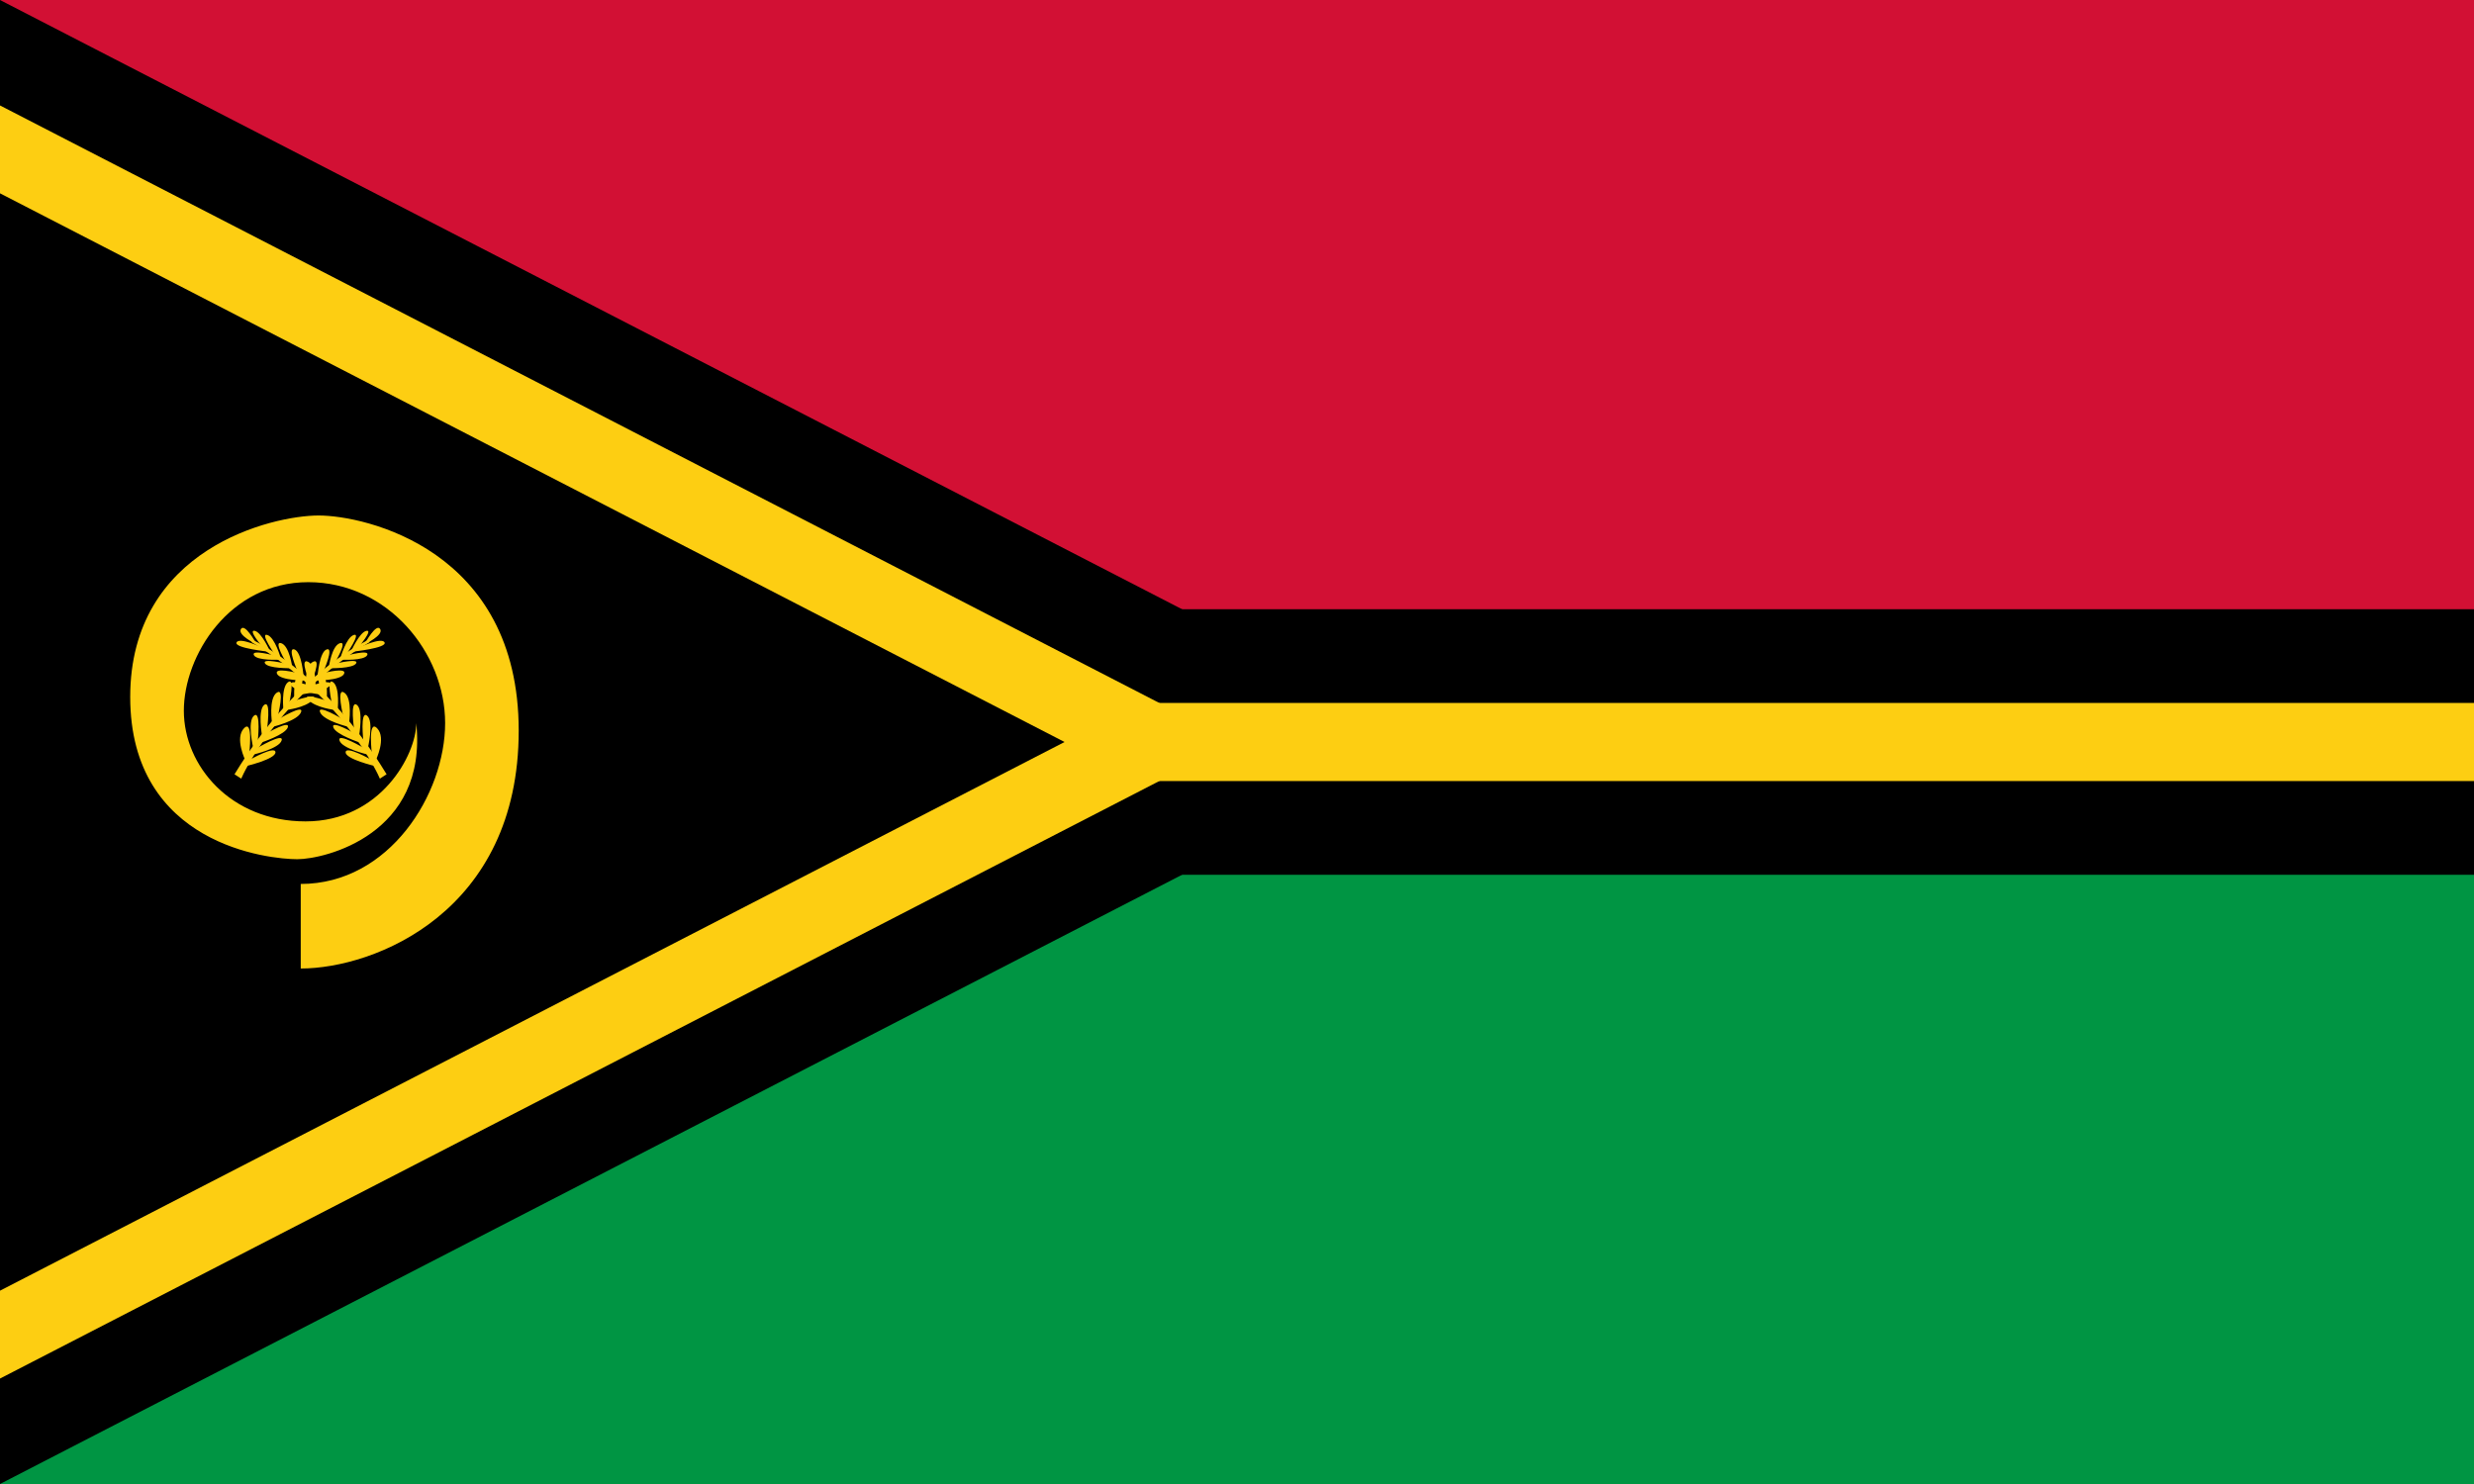
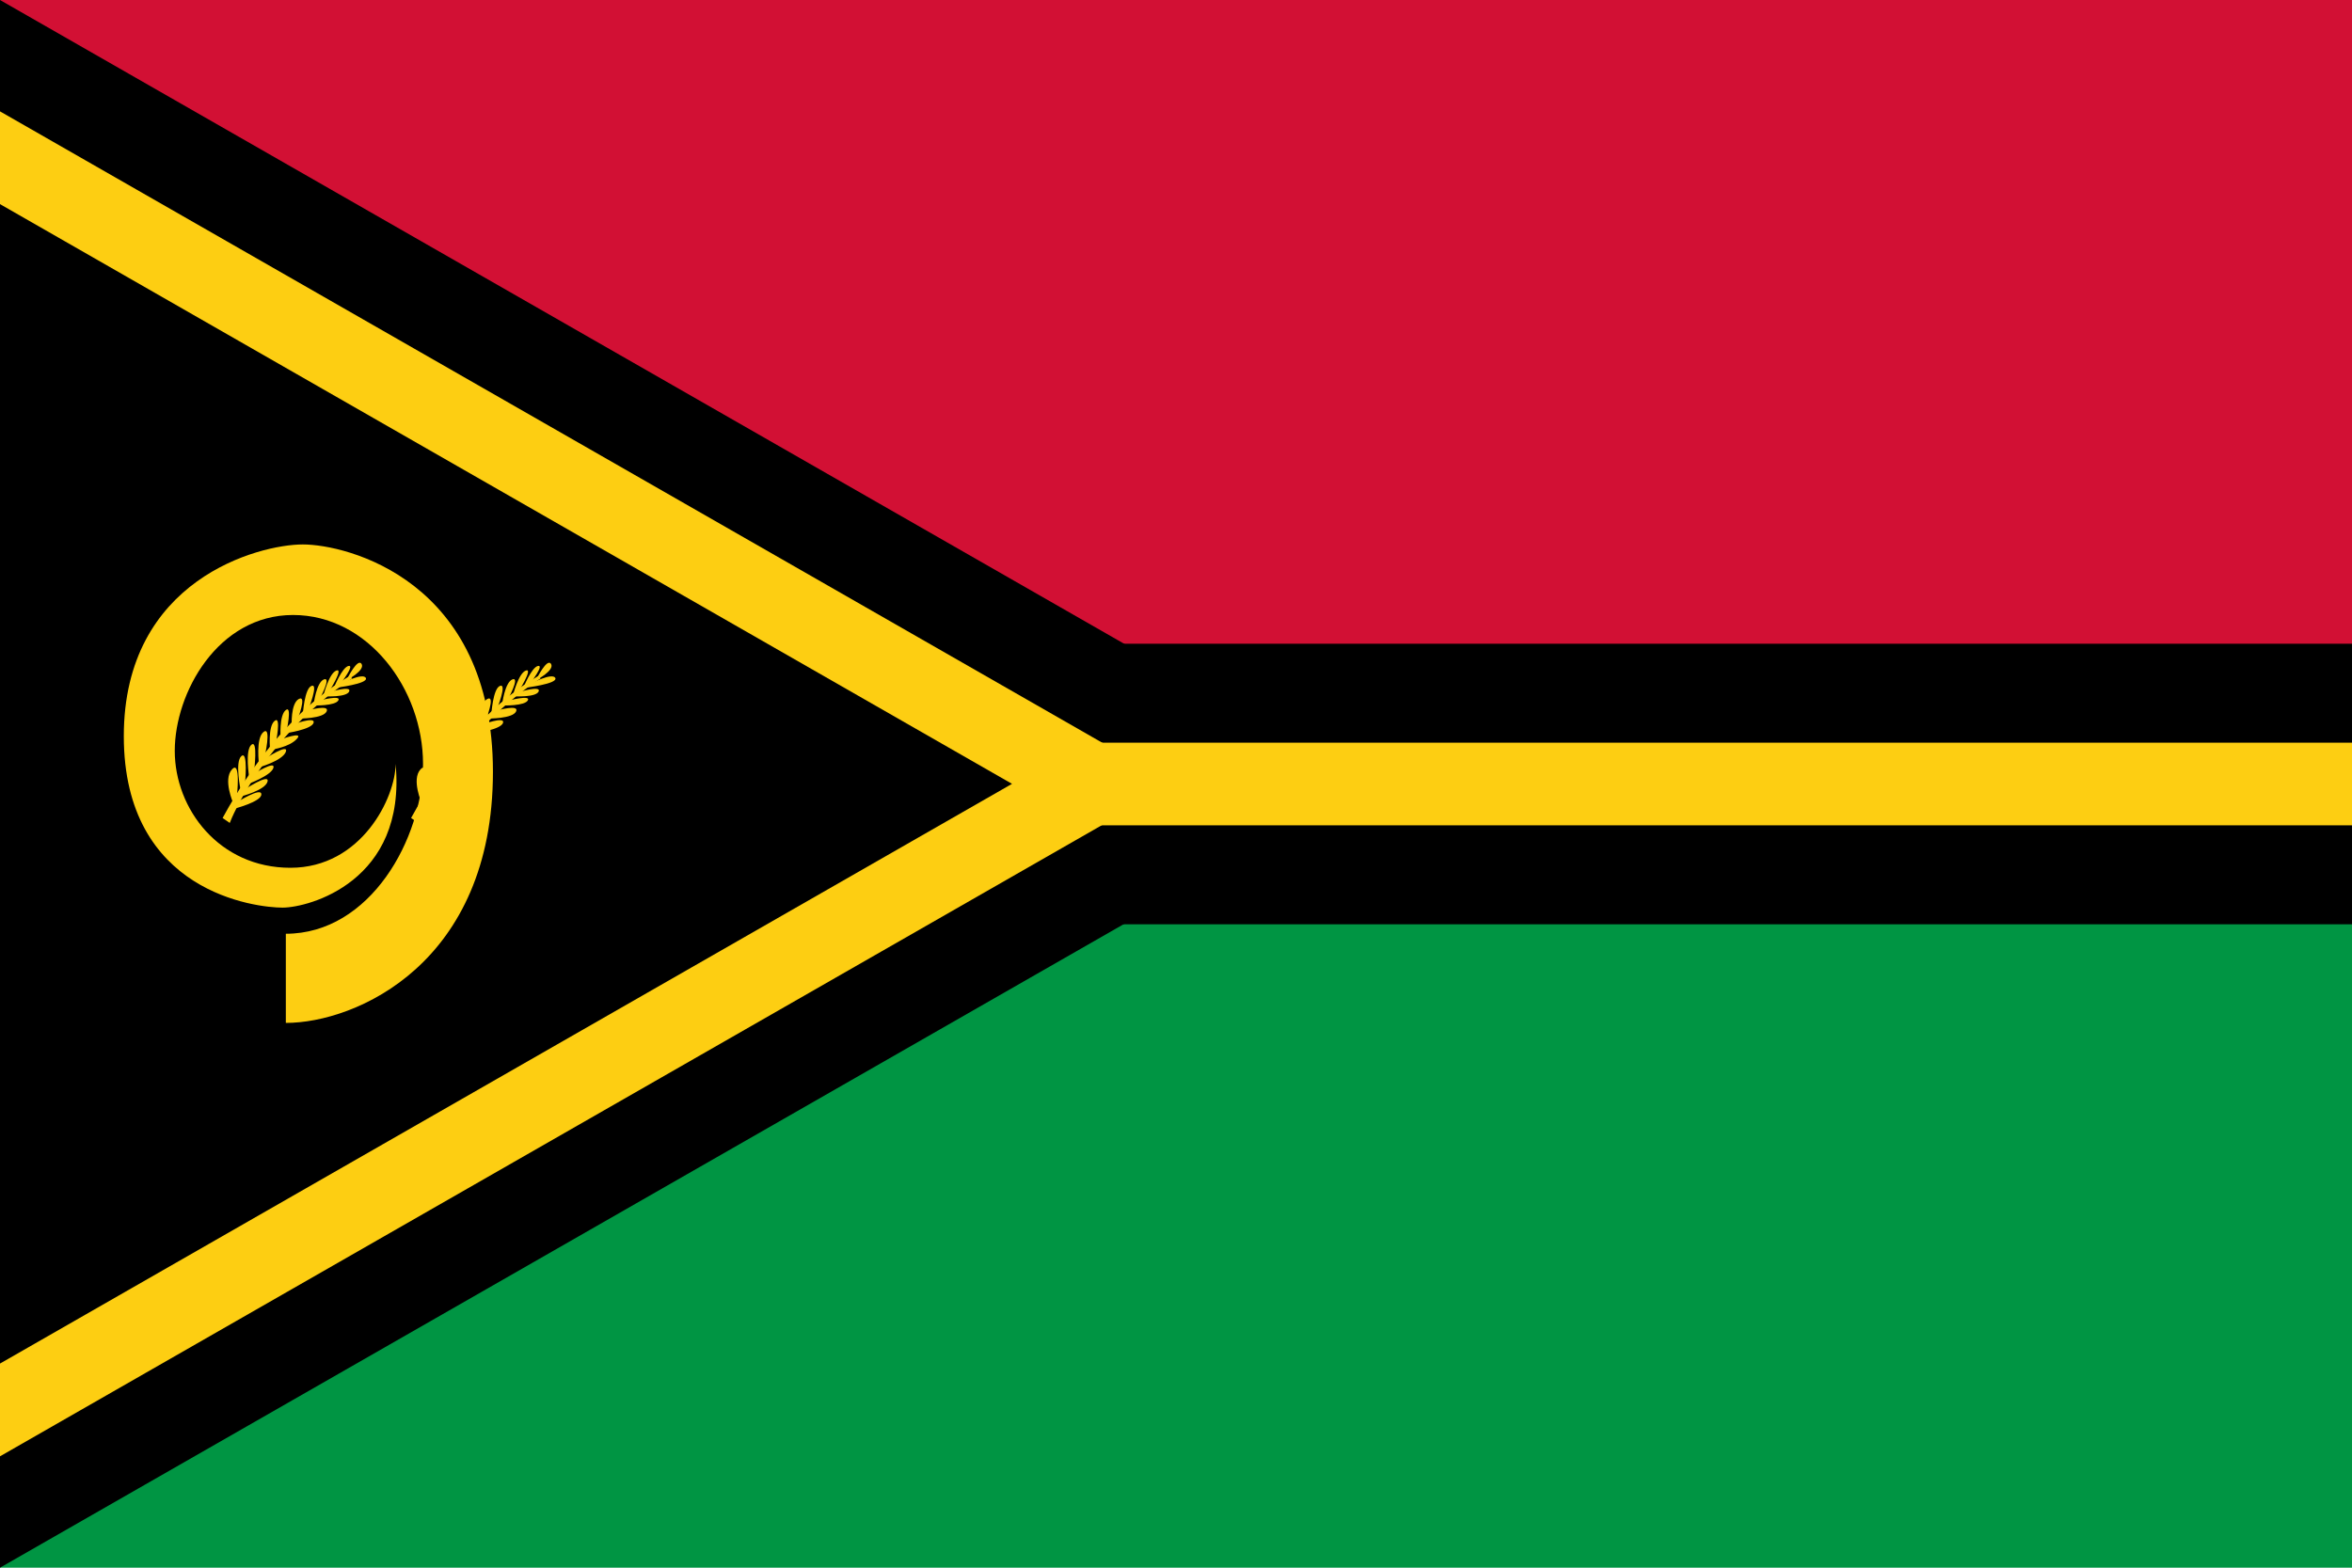
- <svg xmlns="http://www.w3.org/2000/svg" xmlns:xlink="http://www.w3.org/1999/xlink" viewBox="0 0 950 570">
-   <path fill="#d21034" d="M0 0h950v285H0z" />
-   <path fill="#009543" d="M0 285h950v285H0z" />
-   <path d="M0 0l552.813 285L0 570z" />
-   <path d="M0 234h950v102H0z" />
-   <path d="M0 40.502L474.251 285 0 529.496z" fill="#fdce12" />
-   <path fill="#fdce12" d="M0 270h950v30H0z" />
-   <path d="M0 74.255L408.782 285 0 495.745z" />
-   <path d="M115.481 339.524V372c28.253 0 83.7-21.65 83.7-91.356 0-69.706-59.144-82.644-76.835-82.644C104.656 198 50 210.674 50 267.706c0 57.032 53.6 62.313 64.161 62.313s50.167-9.506 45.679-52.28c0 12.146-13.73 37.758-42.511 37.758-28.78 0-46.734-21.388-46.734-42.51 0-21.124 17.426-49.376 47.79-49.376s52.543 26.931 52.543 54.128c0 27.196-21.386 61.785-55.447 61.785z" fill="#fdce12" />
-   <g id="a" fill="#fdce12">
-     <path d="M90.728 297.245l1.683 1.089s13.367-30.496 49.309-52.18c-4.555 2.475-28.615 14.456-50.992 51.091z" stroke="#fdce12" />
-     <path d="M94.193 291.997s-4.158-8.515-.495-12.277c3.664-3.763 1.981 10 1.981 10l1.584-2.277s-2.476-10.397.297-12.575c2.772-2.178 1.386 10 1.386 10l1.683-2.178s-1.782-10.099.891-11.981c2.674-1.881.991 9.506.991 9.506l1.98-2.278s-1.485-9.604 1.782-11.881c3.268-2.278.396 9.109.396 9.109l2.178-2.376s-.99-8.813 1.783-10.793c2.772-1.98.396 8.317.396 8.317l1.98-2.079s-.594-8.218 2.079-10.099c2.674-1.882.198 7.822.198 7.822l2.08-1.981s-.495-8.218 2.871-9.802c3.366-1.584-.594 7.723-.594 7.723l2.277-1.98s.693-9.604 3.565-10.496c2.871-.891-1.287 8.516-1.287 8.516l2.079-1.684s1.089-8.218 4.257-9.208c3.169-.99-1.98 7.525-1.98 7.525l2.079-1.584s2.278-8.218 5.248-9.109c2.971-.891-3.069 7.723-3.069 7.723l1.98-1.386s3.267-7.427 5.941-7.922c2.673-.495-2.971 6.139-2.971 6.139l2.476-1.485s4.257-7.723 5.743-5.347c1.485 2.377-5.941 5.842-5.941 5.842l-2.476 1.386s9.011-4.257 10.1-2.079c1.089 2.178-12.377 3.565-12.377 3.565l-2.178 1.485s9.01-2.476 7.921-.198c-1.089 2.277-10 1.782-10 1.782l-2.08 1.485s9.01-2.178 7.822-.099c-1.188 2.079-10 1.881-10 1.881l-2.178 1.783s8.812-2.278 7.525.396c-1.288 2.673-11.288 2.574-11.288 2.574l-2.475 2.277s9.307-3.168 8.515-.693c-.792 2.476-11.387 3.763-11.387 3.763l-2.376 2.376s10-3.366 7.03-.297c-2.97 3.07-10.198 3.862-10.198 3.862l-2.872 3.465s9.902-5.941 8.515-2.574c-1.386 3.366-11.089 5.644-11.089 5.644l-1.98 2.376s8.911-5.149 8.02-2.277c-.891 2.871-10.397 5.94-10.397 5.94l-1.584 2.179s10.495-6.238 9.604-3.07c-.891 3.169-10.891 5.446-10.891 5.446l-1.287 1.98s9.703-5.544 9.802-2.871c.099 2.673-11.387 5.347-11.387 5.347l-.198-2.278z" />
+ <svg xmlns="http://www.w3.org/2000/svg" version="1.1" id="Layer_1" x="0px" y="0px" viewBox="0 0 720 480" style="enable-background:new 0 0 720 480;" xml:space="preserve">
+   <g>
+     <path style="fill:#D21034;" d="M0,0h720v240H0V0z" />
+     <path style="fill:#009543;" d="M0,240h720v240H0V240z" />
+     <path d="M0,0l419,240L0,480V0z" />
+     <path d="M0,197.1h720v85.9H0V197.1z" />
+     <path style="fill:#FDCE12;" d="M0,34.1L359.4,240L0,445.9V34.1z" />
+     <path style="fill:#FDCE12;" d="M0,227.4h720v25.3H0V227.4z" />
+     <path d="M0,62.5L309.8,240L0,417.5V62.5z" />
+     <path style="fill:#FDCE12;" d="M87.5,285.9v27.3c21.4,0,63.4-18.2,63.4-76.9s-44.8-69.6-58.2-69.6c-13.4,0-54.8,10.7-54.8,58.7   s40.6,52.5,48.6,52.5s38-8,34.6-44c0,10.2-10.4,31.8-32.2,31.8c-21.8,0-35.4-18-35.4-35.8c0-17.8,13.2-41.6,36.2-41.6   s39.8,22.7,39.8,45.6C129.5,256.8,113.3,285.9,87.5,285.9L87.5,285.9z" />
+     <g id="a">
+       <path style="fill:#FDCE12;stroke:#FDCE12;" d="M68.8,250.3l1.3,0.9c0,0,10.1-25.7,37.4-43.9C104,209.4,85.7,219.5,68.8,250.3z" />
+       <path style="fill:#FDCE12;" d="M71.4,245.9c0,0-3.2-7.2-0.4-10.3c2.8-3.2,1.5,8.4,1.5,8.4l1.2-1.9c0,0-1.9-8.8,0.2-10.6    c2.1-1.8,1.1,8.4,1.1,8.4l1.3-1.8c0,0-1.4-8.5,0.7-10.1c2-1.6,0.8,8,0.8,8l1.5-1.9c0,0-1.1-8.1,1.4-10c2.5-1.9,0.3,7.7,0.3,7.7    l1.7-2c0,0-0.8-7.4,1.4-9.1c2.1-1.7,0.3,7,0.3,7l1.5-1.8c0,0-0.5-6.9,1.6-8.5c2-1.6,0.2,6.6,0.2,6.6l1.6-1.7c0,0-0.4-6.9,2.2-8.3    c2.6-1.3-0.5,6.5-0.5,6.5l1.7-1.7c0,0,0.5-8.1,2.7-8.8c2.2-0.8-1,7.2-1,7.2l1.6-1.4c0,0,0.8-6.9,3.2-7.8c2.4-0.8-1.5,6.3-1.5,6.3    L99,213c0,0,1.7-6.9,4-7.7c2.3-0.8-2.3,6.5-2.3,6.5l1.5-1.2c0,0,2.5-6.3,4.5-6.7c2-0.4-2.3,5.2-2.3,5.2l1.9-1.3    c0,0,3.2-6.5,4.4-4.5c1.1,2-4.5,4.9-4.5,4.9l-1.9,1.2c0,0,6.8-3.6,7.7-1.8c0.8,1.8-9.4,3-9.4,3l-1.7,1.3c0,0,6.8-2.1,6-0.2    c-0.8,1.9-7.6,1.5-7.6,1.5l-1.6,1.3c0,0,6.8-1.8,5.9-0.1c-0.9,1.8-7.6,1.6-7.6,1.6l-1.7,1.5c0,0,6.7-1.9,5.7,0.3    c-1,2.3-8.6,2.2-8.6,2.2l-1.9,1.9c0,0,7.1-2.7,6.5-0.6c-0.6,2.1-8.6,3.2-8.6,3.2l-1.8,2c0,0,7.6-2.8,5.3-0.3    c-2.3,2.6-7.7,3.3-7.7,3.3l-2.2,2.9c0,0,7.5-5,6.5-2.2c-1.1,2.8-8.4,4.8-8.4,4.8l-1.5,2c0,0,6.8-4.3,6.1-1.9c-0.7,2.4-7.9,5-7.9,5    l-1.2,1.8c0,0,8-5.3,7.3-2.6c-0.7,2.7-8.3,4.6-8.3,4.6l-1,1.7c0,0,7.4-4.7,7.4-2.4c0.1,2.3-8.6,4.5-8.6,4.5L71.4,245.9L71.4,245.9    z" />
+     </g>
+     <g transform="matrix(-1 0 0 1 238.5 0)">
+       <g id="a_1_">
+         <path style="fill:#FDCE12;stroke:#FDCE12;" d="M112,250.3l-1.3,0.9c0,0-10.1-25.7-37.4-43.9C76.8,209.4,95,219.5,112,250.3z" />
+         <path style="fill:#FDCE12;" d="M109.4,245.9c0,0,3.2-7.2,0.4-10.3c-2.8-3.2-1.5,8.4-1.5,8.4l-1.2-1.9c0,0,1.9-8.8-0.2-10.6     c-2.1-1.8-1.1,8.4-1.1,8.4l-1.3-1.8c0,0,1.4-8.5-0.7-10.1c-2-1.6-0.8,8-0.8,8l-1.5-1.9c0,0,1.1-8.1-1.4-10     c-2.5-1.9-0.3,7.7-0.3,7.7l-1.7-2c0,0,0.8-7.4-1.4-9.1c-2.1-1.7-0.3,7-0.3,7l-1.5-1.8c0,0,0.5-6.9-1.6-8.5     c-2-1.6-0.2,6.6-0.2,6.6l-1.6-1.7c0,0,0.4-6.9-2.2-8.3c-2.6-1.3,0.5,6.5,0.5,6.5l-1.7-1.7c0,0-0.5-8.1-2.7-8.8     c-2.2-0.8,1,7.2,1,7.2l-1.6-1.4c0,0-0.8-6.9-3.2-7.8c-2.4-0.8,1.5,6.3,1.5,6.3l-1.6-1.3c0,0-1.7-6.9-4-7.7     c-2.3-0.8,2.3,6.5,2.3,6.5l-1.5-1.2c0,0-2.5-6.3-4.5-6.7c-2-0.4,2.3,5.2,2.3,5.2l-1.9-1.3c0,0-3.2-6.5-4.4-4.5     c-1.1,2,4.5,4.9,4.5,4.9l1.9,1.2c0,0-6.8-3.6-7.7-1.8c-0.8,1.8,9.4,3,9.4,3l1.7,1.3c0,0-6.8-2.1-6-0.2c0.8,1.9,7.6,1.5,7.6,1.5     l1.6,1.3c0,0-6.8-1.8-5.9-0.1c0.9,1.8,7.6,1.6,7.6,1.6l1.7,1.5c0,0-6.7-1.9-5.7,0.3c1,2.3,8.6,2.2,8.6,2.2l1.9,1.9     c0,0-7.1-2.7-6.5-0.6c0.6,2.1,8.6,3.2,8.6,3.2l1.8,2c0,0-7.6-2.8-5.3-0.3c2.3,2.6,7.7,3.3,7.7,3.3l2.2,2.9c0,0-7.5-5-6.5-2.2     c1.1,2.8,8.4,4.8,8.4,4.8l1.5,2c0,0-6.8-4.3-6.1-1.9c0.7,2.4,7.9,5,7.9,5l1.2,1.8c0,0-8-5.3-7.3-2.6c0.7,2.7,8.3,4.6,8.3,4.6     l1,1.7c0,0-7.4-4.7-7.4-2.4c-0.1,2.3,8.6,4.5,8.6,4.5L109.4,245.9L109.4,245.9z" />
+       </g>
+     </g>
  </g>
-   <use xlink:href="#a" transform="matrix(-1 0 0 1 238.5 0)" />
</svg>
